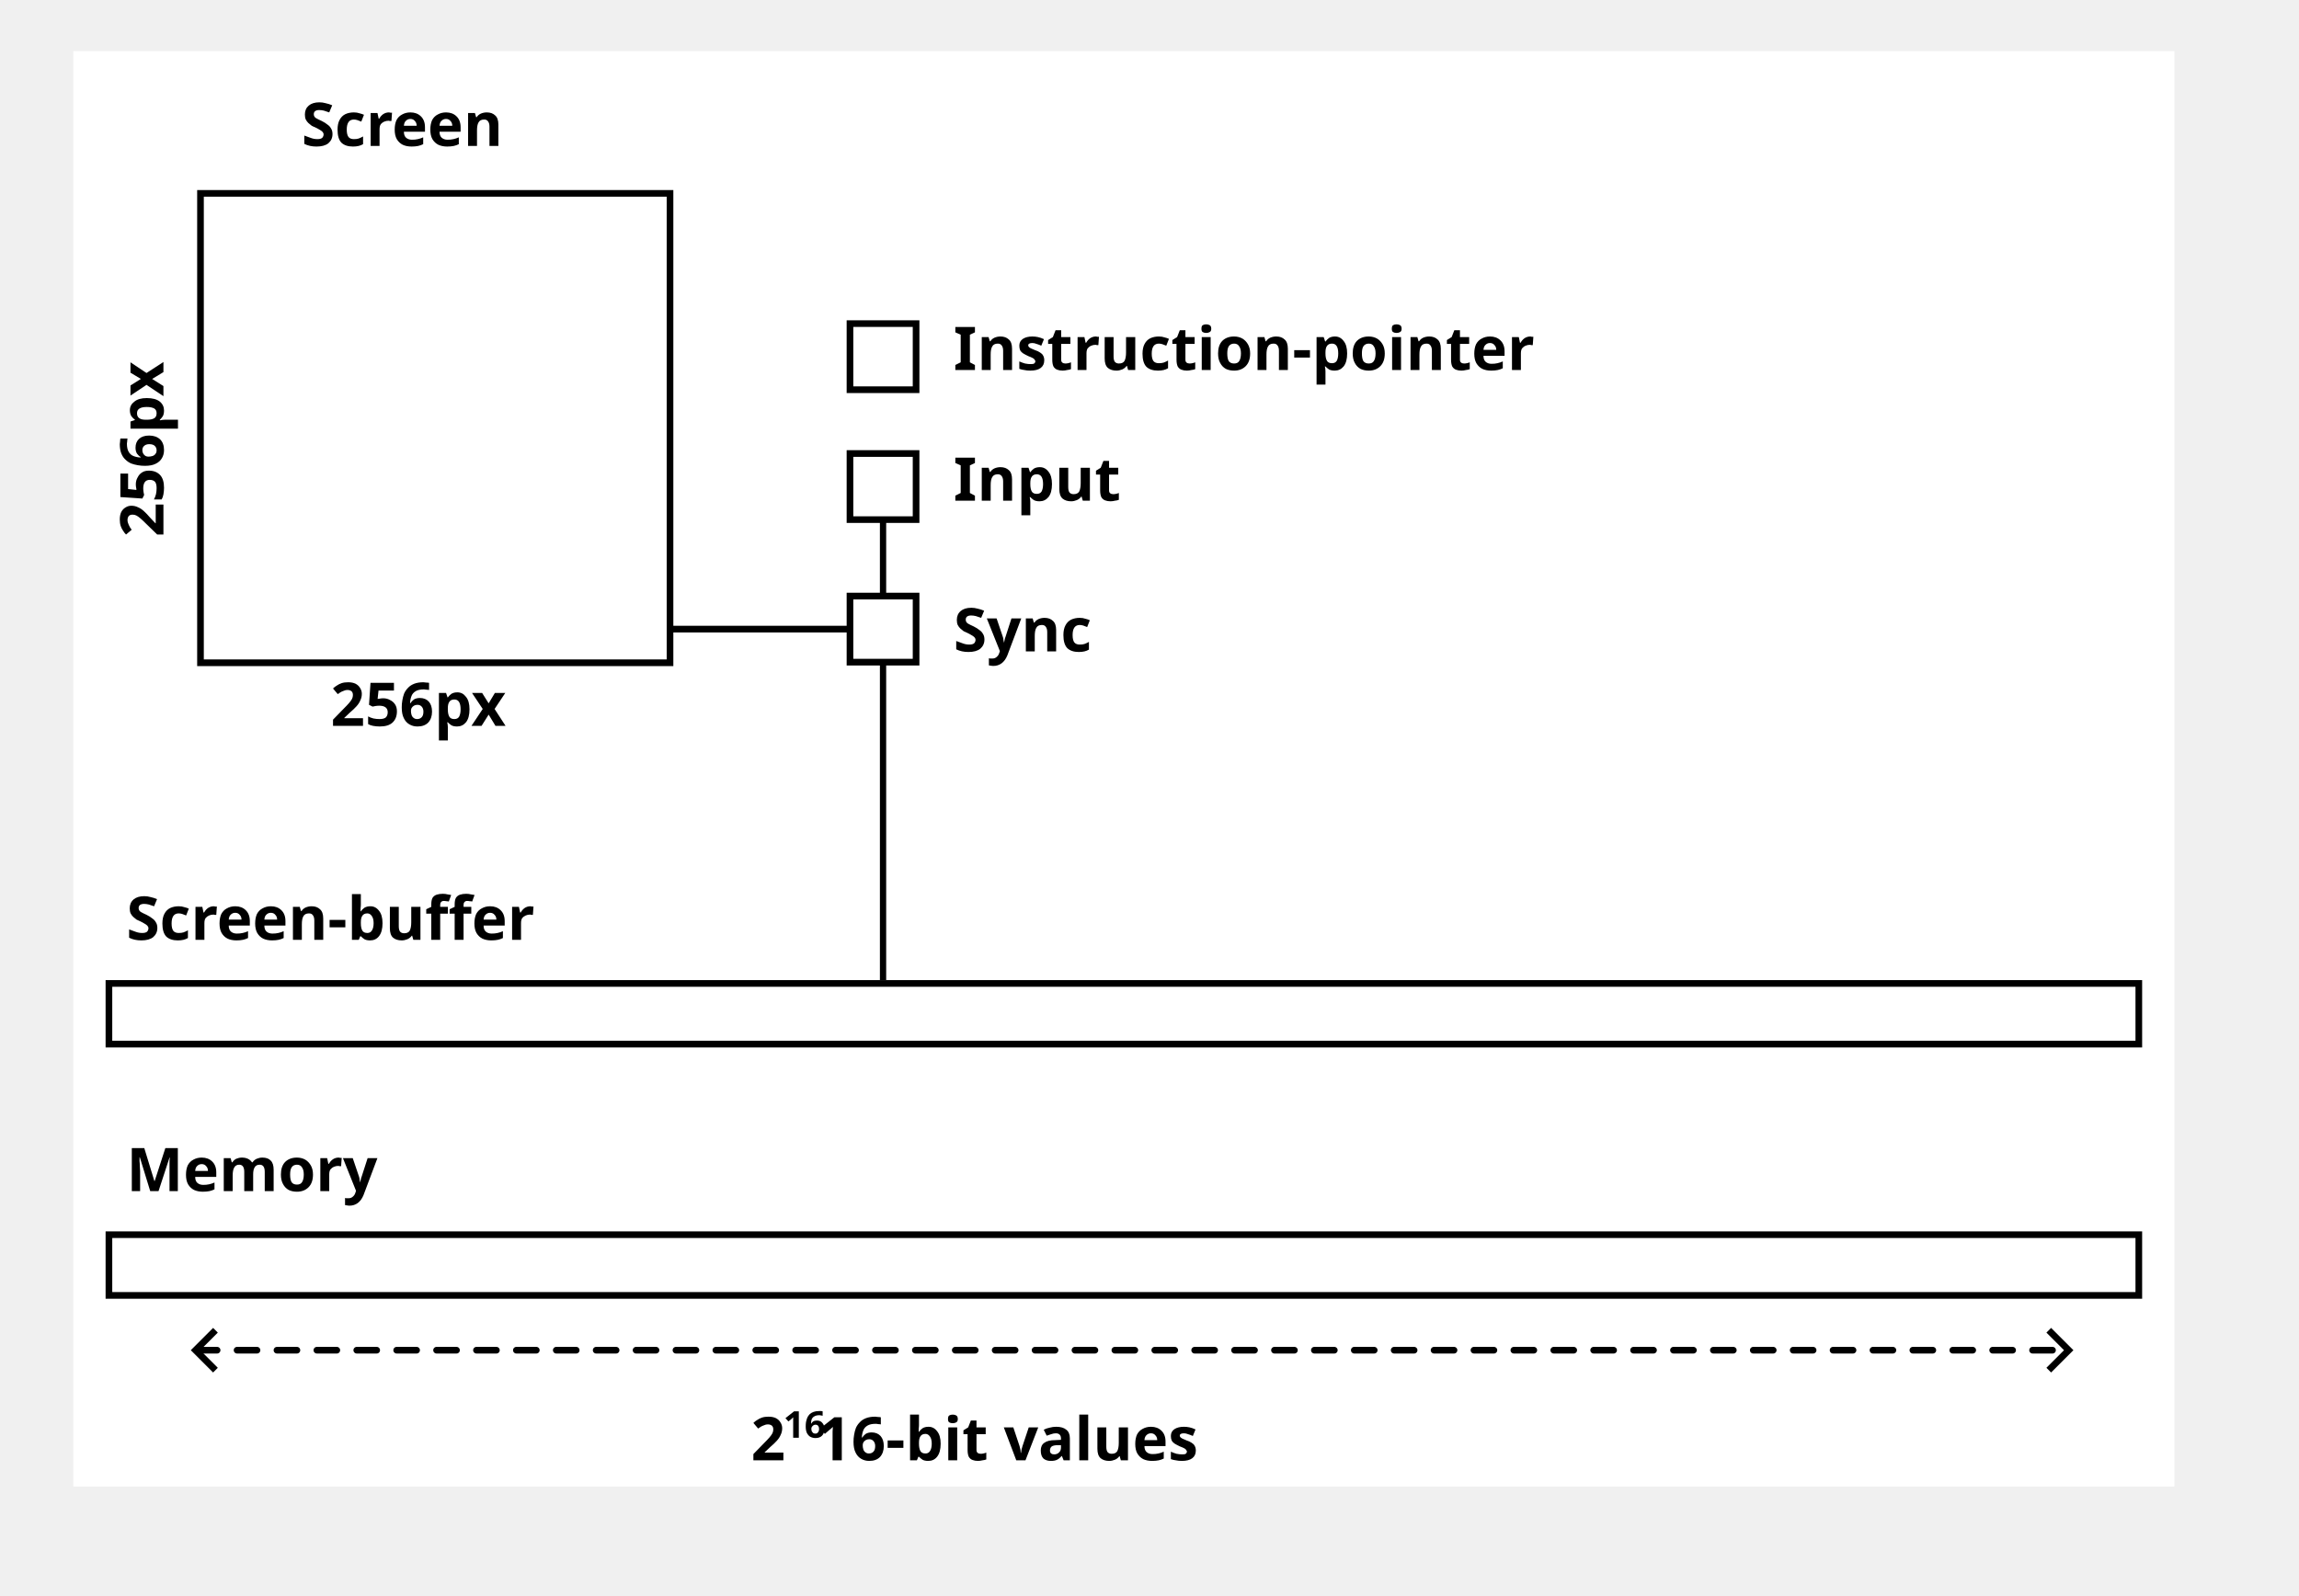
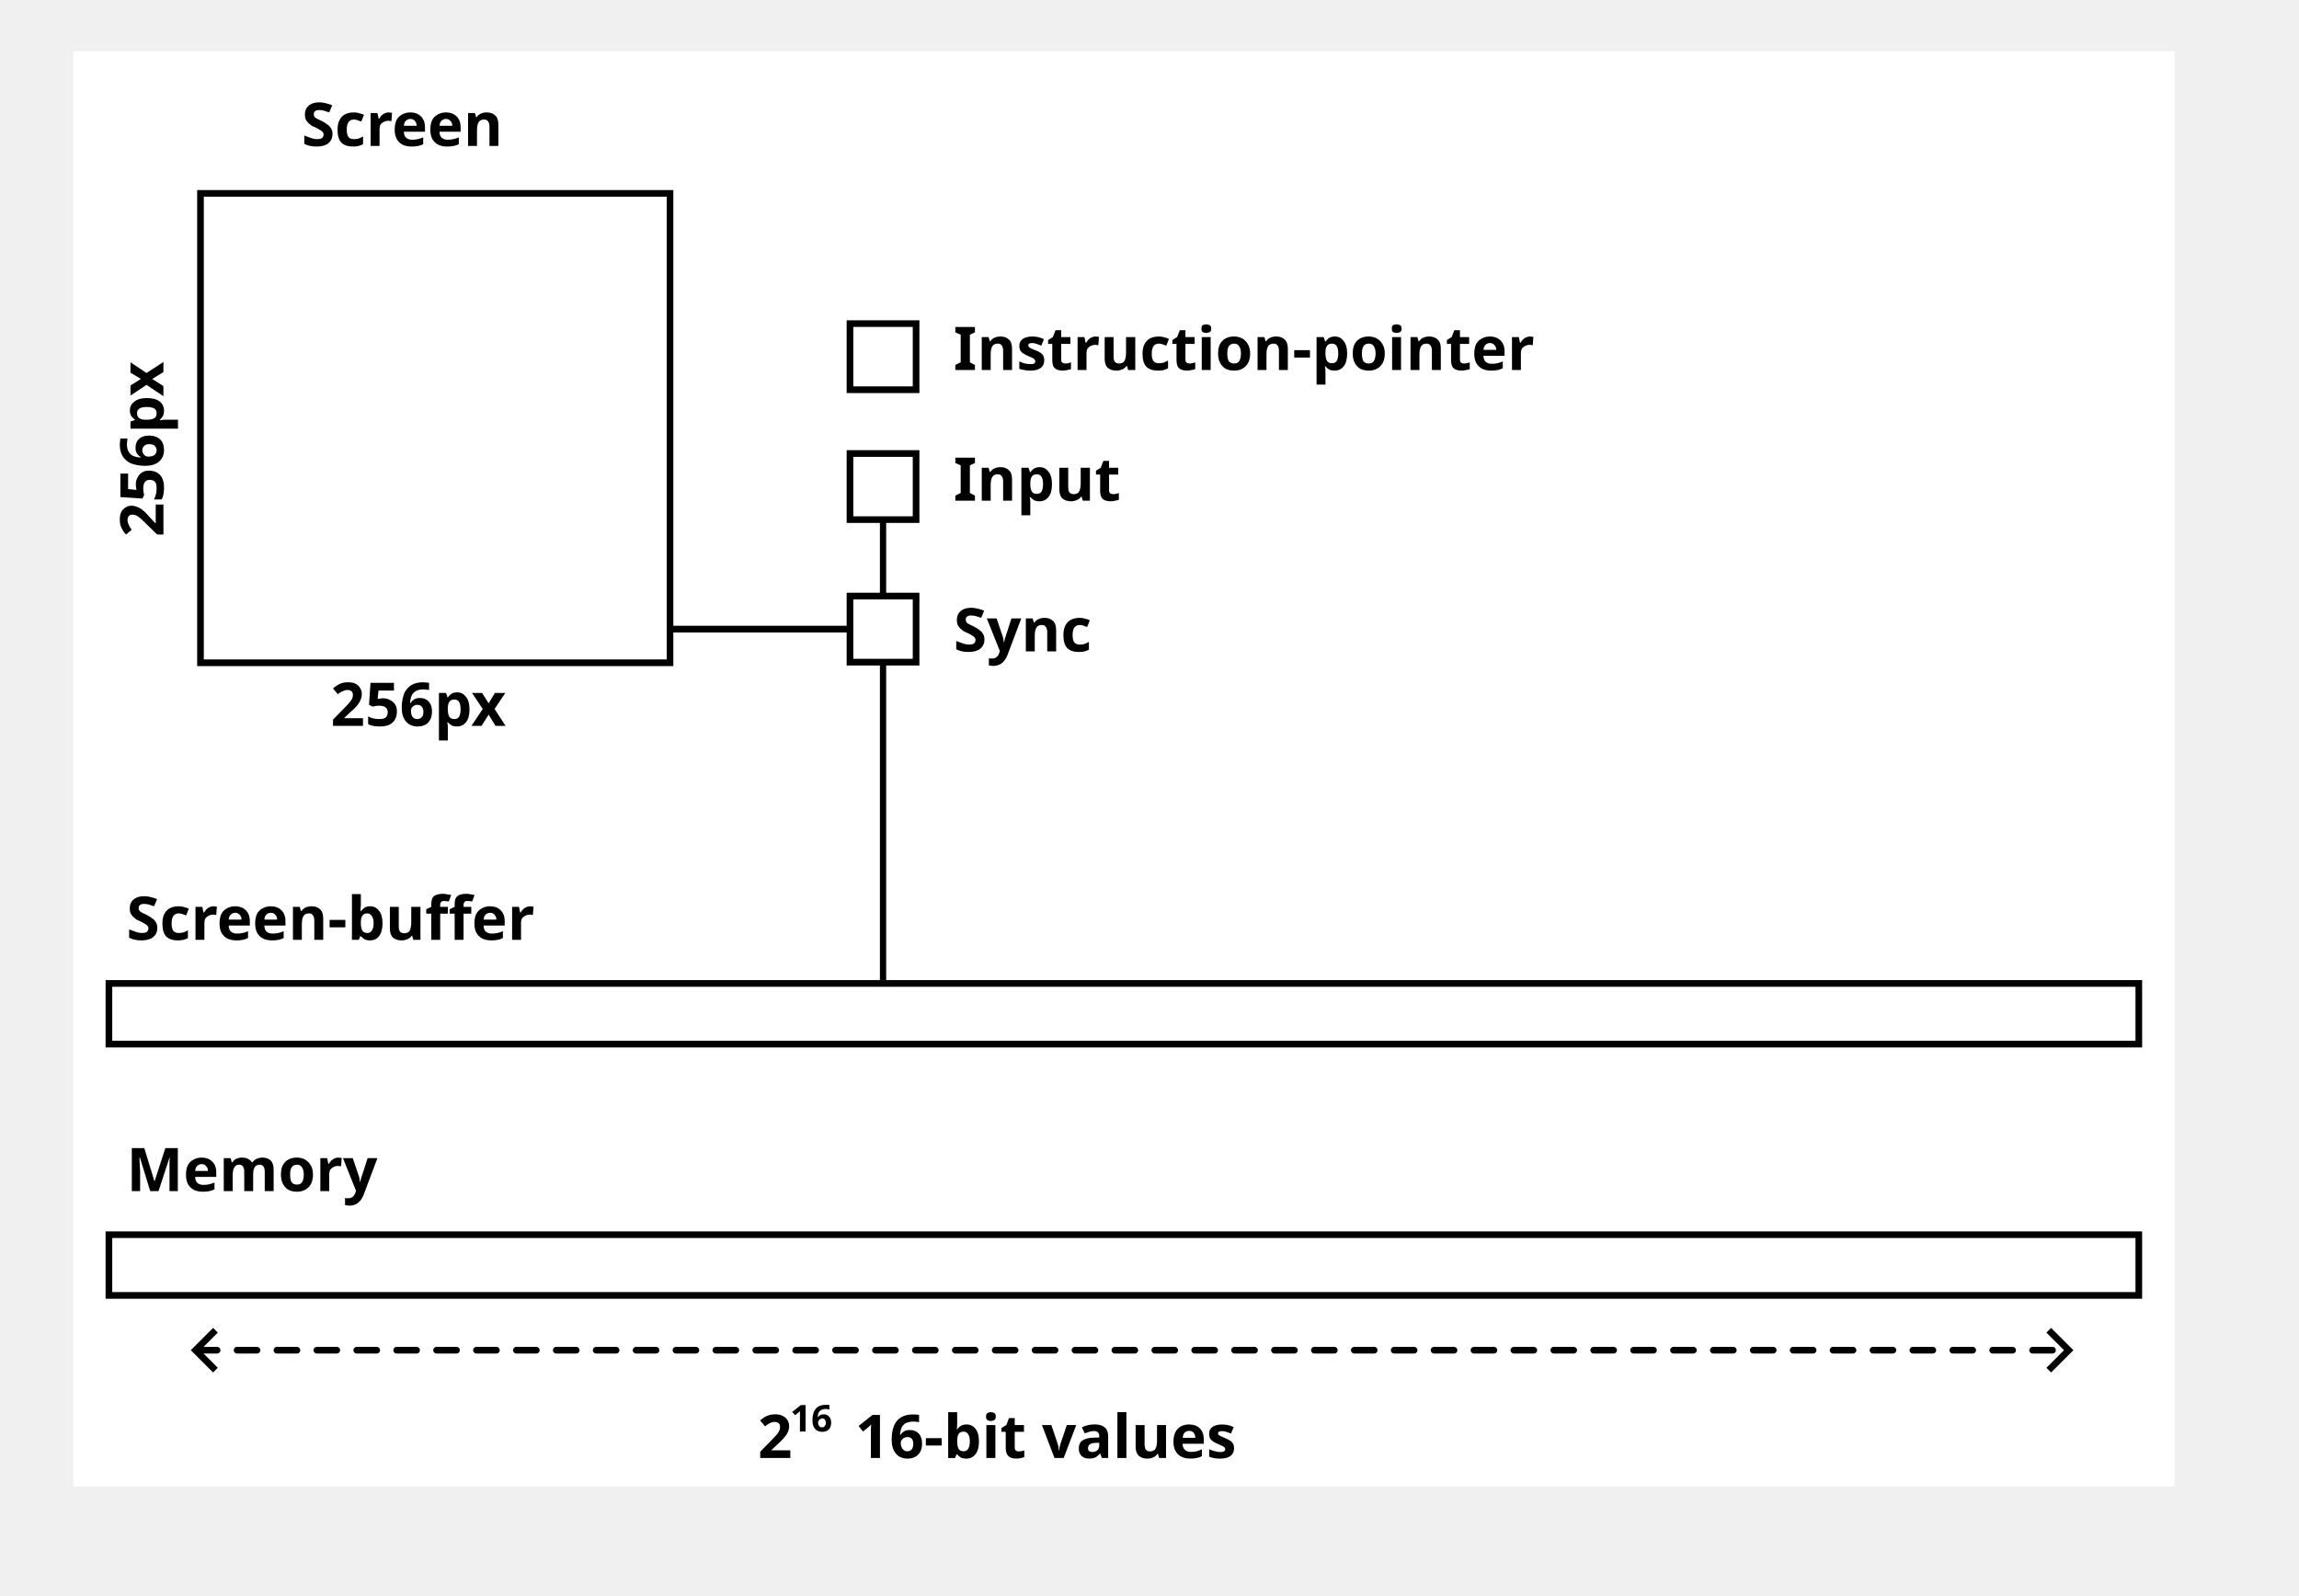
<svg xmlns="http://www.w3.org/2000/svg" width="121mm" height="84mm" viewBox="0 0 121 84" version="1.1" id="svg1">
  <defs id="defs1">
    <marker style="overflow:visible" id="marker11" refX="0" refY="0" orient="auto-start-reverse" markerWidth="1" markerHeight="1" viewBox="0 0 1 1" preserveAspectRatio="xMidYMid">
      <path style="fill:none;stroke:context-stroke;stroke-width:1;stroke-linecap:butt" d="M 3,-3 0,0 3,3" transform="rotate(180,0.125,0)" id="path11" />
    </marker>
    <marker style="overflow:visible" id="ArrowWide" refX="0" refY="0" orient="auto-start-reverse" markerWidth="1" markerHeight="1" viewBox="0 0 1 1" preserveAspectRatio="xMidYMid">
      <path style="fill:none;stroke:context-stroke;stroke-width:1;stroke-linecap:butt" d="M 3,-3 0,0 3,3" transform="rotate(180,0.125,0)" id="path1" />
    </marker>
  </defs>
  <g id="layer1">
    <rect style="fill:#ffffff;fill-opacity:1;stroke:none;stroke-width:0.168;stroke-linecap:round" id="rect4" width="110.584" height="75.568" x="3.859" y="2.692" />
    <rect style="fill:#ffffff;stroke:#000000;stroke-width:0.35;stroke-linecap:round;stroke-opacity:1;fill-opacity:1" id="rect1" width="106.836" height="3.195" x="5.733" y="51.773" />
    <rect style="fill:#ffffff;stroke:#000000;stroke-width:0.35;stroke-linecap:round;stroke-opacity:1;fill-opacity:1" id="rect2" width="106.836" height="3.195" x="5.733" y="65.002" />
    <rect style="fill:#ffffff;stroke:#000000;stroke-width:0.35;stroke-linecap:round;stroke-dasharray:none;stroke-opacity:1;fill-opacity:1" id="rect3" width="24.712" height="24.712" x="10.552" y="10.18" />
    <text xml:space="preserve" style="font-style:normal;font-variant:normal;font-weight:normal;font-stretch:normal;font-size:3.175px;font-family:Cabin;-inkscape-font-specification:Cabin;letter-spacing:0px;fill:none;stroke:#000000;stroke-width:0.35;stroke-linecap:round;stroke-dasharray:none;stroke-opacity:1" x="15.875" y="7.683" id="text4">
      <tspan id="tspan4" style="font-style:normal;font-variant:normal;font-weight:bold;font-stretch:normal;font-family:'Fira Mono';-inkscape-font-specification:'Fira Mono Bold';letter-spacing:0px;fill:#000000;fill-opacity:1;stroke:none;stroke-width:0.35" x="15.875" y="7.683" dx="0" dy="0">Screen</tspan>
    </text>
-     <text xml:space="preserve" style="font-style:normal;font-variant:normal;font-weight:normal;font-stretch:normal;font-size:3.175px;font-family:Cabin;-inkscape-font-specification:Cabin;letter-spacing:0px;fill:none;stroke:#000000;stroke-width:0.35;stroke-linecap:round;stroke-dasharray:none;stroke-opacity:1" x="39.527" y="76.876" id="text4-2">
-       <tspan id="tspan4-1" style="font-style:normal;font-variant:normal;font-weight:bold;font-stretch:normal;font-family:'Fira Mono';-inkscape-font-specification:'Fira Mono Bold';letter-spacing:0px;fill:#000000;fill-opacity:1;stroke:none;stroke-width:0.35" x="39.527" y="76.876">2  16-bit values</tspan>
-     </text>
-     <text xml:space="preserve" style="font-style:normal;font-variant:normal;font-weight:normal;font-stretch:normal;font-size:1.947px;font-family:Cabin;-inkscape-font-specification:Cabin;letter-spacing:0px;fill:none;stroke:#000000;stroke-width:0.215;stroke-linecap:round;stroke-dasharray:none;stroke-opacity:1" x="41.229" y="75.692" id="text4-2-5">
-       <tspan id="tspan4-1-3" style="font-style:normal;font-variant:normal;font-weight:bold;font-stretch:normal;font-family:'Fira Mono';-inkscape-font-specification:'Fira Mono Bold';letter-spacing:0px;fill:#000000;fill-opacity:1;stroke:none;stroke-width:0.215" x="41.229" y="75.692">16</tspan>
+     <g aria-label="2    16-bit values" id="text4-2" style="font-size:3.175px;font-family:Cabin;-inkscape-font-specification:Cabin;letter-spacing:0px;fill:none;stroke:#000000;stroke-width:0.35;stroke-linecap:round">
+       <path d="m 41.596,76.757 h -1.584 v -0.333 l 0.568,-0.575 q 0.171,-0.178 0.276,-0.295 0.105,-0.121 0.152,-0.216 0.048,-0.098 0.048,-0.21 0,-0.137 -0.076,-0.203 -0.073,-0.067 -0.2,-0.067 -0.13,0 -0.254,0.06 -0.124,0.06 -0.26,0.171 l -0.26,-0.308 q 0.098,-0.086 0.206,-0.159 0.111,-0.073 0.254,-0.117 0.146,-0.048 0.349,-0.048 0.222,0 0.381,0.083 0.162,0.079 0.248,0.219 0.089,0.137 0.089,0.311 0,0.187 -0.076,0.343 -0.073,0.156 -0.216,0.308 -0.14,0.152 -0.34,0.337 l -0.292,0.273 v 0.022 h 0.987 z" style="font-weight:bold;font-family:'Fira Mono';-inkscape-font-specification:'Fira Mono Bold';fill:#000000;stroke:none;stroke-width:0.35" id="path300" />
+       <path d="m 46.314,76.757 h -0.479 v -1.311 q 0,-0.083 0.003,-0.216 0.006,-0.133 0.009,-0.235 -0.016,0.019 -0.07,0.07 -0.051,0.048 -0.095,0.086 l -0.26,0.21 -0.232,-0.289 0.73,-0.581 h 0.394 z" style="font-weight:bold;font-family:'Fira Mono';-inkscape-font-specification:'Fira Mono Bold';fill:#000000;stroke:none;stroke-width:0.35" id="path302" />
+       <path d="m 46.93,75.795 q 0,-0.197 0.029,-0.387 0.029,-0.191 0.098,-0.359 0.073,-0.171 0.2,-0.302 0.13,-0.133 0.327,-0.206 0.2,-0.076 0.483,-0.076 0.067,0 0.156,0.006 0.089,0.003 0.149,0.016 v 0.384 q -0.06,-0.016 -0.133,-0.022 -0.07,-0.009 -0.14,-0.009 -0.283,0 -0.438,0.089 -0.152,0.089 -0.216,0.251 -0.064,0.159 -0.073,0.368 h 0.019 q 0.064,-0.111 0.181,-0.187 0.121,-0.076 0.311,-0.076 0.298,0 0.473,0.187 0.175,0.187 0.175,0.53 0,0.368 -0.21,0.578 -0.206,0.21 -0.562,0.21 -0.232,0 -0.419,-0.105 -0.187,-0.108 -0.298,-0.327 -0.111,-0.222 -0.111,-0.562 z m 0.819,0.61 q 0.14,0 0.229,-0.095 0.089,-0.098 0.089,-0.302 0,-0.165 -0.076,-0.26 -0.076,-0.095 -0.232,-0.095 -0.105,0 -0.184,0.048 -0.079,0.044 -0.124,0.117 -0.044,0.073 -0.044,0.149 0,0.105 0.038,0.206 0.038,0.098 0.114,0.165 0.079,0.067 0.191,0.067 z" style="font-weight:bold;font-family:'Fira Mono';-inkscape-font-specification:'Fira Mono Bold';fill:#000000;stroke:none;stroke-width:0.35" id="path304" />
+       <path d="m 48.73,76.1 v -0.387 h 0.832 v 0.387 z" style="font-weight:bold;font-family:'Fira Mono';-inkscape-font-specification:'Fira Mono Bold';fill:#000000;stroke:none;stroke-width:0.35" id="path306" />
+       <path d="m 50.378,74.906 q 0,0.098 -0.006,0.194 -0.006,0.095 -0.013,0.149 h 0.019 q 0.07,-0.108 0.187,-0.181 0.117,-0.076 0.305,-0.076 0.292,0 0.473,0.229 0.181,0.225 0.181,0.667 0,0.445 -0.184,0.673 -0.184,0.229 -0.483,0.229 -0.191,0 -0.302,-0.067 -0.108,-0.07 -0.178,-0.156 h -0.032 l -0.079,0.191 h -0.362 v -2.413 h 0.473 z m 0.34,0.464 q -0.184,0 -0.26,0.114 -0.073,0.114 -0.079,0.349 v 0.051 q 0,0.251 0.073,0.387 0.076,0.133 0.273,0.133 0.146,0 0.232,-0.133 0.086,-0.137 0.086,-0.391 0,-0.254 -0.089,-0.381 -0.086,-0.13 -0.235,-0.13 z" style="font-weight:bold;font-family:'Fira Mono';-inkscape-font-specification:'Fira Mono Bold';fill:#000000;stroke:none;stroke-width:0.35" id="path308" />
+       <path d="m 52.153,74.344 q 0.105,0 0.181,0.051 0.076,0.048 0.076,0.181 0,0.13 -0.076,0.181 -0.076,0.051 -0.181,0.051 -0.108,0 -0.184,-0.051 -0.073,-0.051 -0.073,-0.181 0,-0.133 0.073,-0.181 0.076,-0.051 0.184,-0.051 z m 0.235,0.679 v 1.734 h -0.473 v -1.734 z" style="font-weight:bold;font-family:'Fira Mono';-inkscape-font-specification:'Fira Mono Bold';fill:#000000;stroke:none;stroke-width:0.35" id="path310" />
+       <path d="m 53.613,76.411 q 0.079,0 0.152,-0.016 0.073,-0.016 0.146,-0.038 v 0.352 q -0.076,0.032 -0.191,0.054 -0.111,0.025 -0.244,0.025 -0.156,0 -0.279,-0.051 -0.121,-0.051 -0.194,-0.175 -0.07,-0.127 -0.07,-0.349 v -0.835 h -0.225 v -0.2 l 0.26,-0.159 0.137,-0.365 h 0.302 v 0.368 h 0.486 v 0.356 h -0.486 v 0.835 q 0,0.098 0.057,0.149 0.057,0.048 0.149,0.048 z" style="font-weight:bold;font-family:'Fira Mono';-inkscape-font-specification:'Fira Mono Bold';fill:#000000;stroke:none;stroke-width:0.35" id="path312" />
+       <path d="m 55.499,76.757 -0.66,-1.734 h 0.495 l 0.333,0.987 q 0.029,0.089 0.044,0.184 0.019,0.095 0.022,0.171 h 0.013 q 0.009,-0.171 0.07,-0.356 l 0.333,-0.987 h 0.495 l -0.66,1.734 z" style="font-weight:bold;font-family:'Fira Mono';-inkscape-font-specification:'Fira Mono Bold';fill:#000000;stroke:none;stroke-width:0.35" id="path314" />
+       <path d="m 57.604,74.988 q 0.349,0 0.533,0.152 0.187,0.149 0.187,0.46 v 1.156 h -0.33 l -0.092,-0.235 h -0.013 q -0.111,0.14 -0.235,0.203 -0.124,0.064 -0.34,0.064 -0.232,0 -0.384,-0.133 -0.152,-0.137 -0.152,-0.416 0,-0.276 0.194,-0.406 0.194,-0.133 0.581,-0.146 l 0.302,-0.009 v -0.076 q 0,-0.137 -0.073,-0.2 -0.07,-0.064 -0.197,-0.064 -0.127,0 -0.248,0.038 -0.121,0.035 -0.241,0.089 L 56.94,75.144 q 0.14,-0.073 0.308,-0.114 0.171,-0.041 0.356,-0.041 z m 0.067,0.972 q -0.229,0.006 -0.318,0.083 -0.089,0.076 -0.089,0.2 0,0.108 0.064,0.156 0.064,0.044 0.165,0.044 0.152,0 0.257,-0.089 0.105,-0.092 0.105,-0.257 v -0.143 z" style="font-weight:bold;font-family:'Fira Mono';-inkscape-font-specification:'Fira Mono Bold';fill:#000000;stroke:none;stroke-width:0.35" id="path316" />
+       <path d="m 59.284,76.757 h -0.473 v -2.413 h 0.473 z" style="font-weight:bold;font-family:'Fira Mono';-inkscape-font-specification:'Fira Mono Bold';fill:#000000;stroke:none;stroke-width:0.35" id="path318" />
+       <path d="m 61.37,75.023 v 1.734 h -0.362 l -0.064,-0.222 h -0.025 q -0.083,0.133 -0.229,0.194 -0.143,0.06 -0.305,0.06 -0.279,0 -0.448,-0.149 -0.168,-0.152 -0.168,-0.486 v -1.13 h 0.473 v 1.013 q 0,0.184 0.067,0.279 0.067,0.095 0.213,0.095 0.216,0 0.295,-0.146 0.079,-0.149 0.079,-0.425 v -0.816 z" style="font-weight:bold;font-family:'Fira Mono';-inkscape-font-specification:'Fira Mono Bold';fill:#000000;stroke:none;stroke-width:0.35" id="path320" />
+       <path d="m 62.579,74.992 q 0.359,0 0.568,0.206 0.21,0.203 0.21,0.581 v 0.229 h -1.118 q 0.006,0.2 0.117,0.314 0.114,0.114 0.314,0.114 0.168,0 0.305,-0.032 0.137,-0.035 0.283,-0.105 v 0.365 q -0.127,0.064 -0.27,0.092 -0.14,0.032 -0.34,0.032 -0.26,0 -0.46,-0.095 -0.2,-0.098 -0.314,-0.295 -0.114,-0.197 -0.114,-0.495 0,-0.305 0.102,-0.505 0.105,-0.203 0.289,-0.305 0.184,-0.102 0.429,-0.102 z m 0.003,0.337 q -0.137,0 -0.229,0.089 -0.089,0.089 -0.105,0.276 h 0.664 q -0.003,-0.159 -0.083,-0.26 -0.079,-0.105 -0.248,-0.105 z" style="font-weight:bold;font-family:'Fira Mono';-inkscape-font-specification:'Fira Mono Bold';fill:#000000;stroke:none;stroke-width:0.35" id="path322" />
+       <path d="m 64.951,76.243 q 0,0.264 -0.187,0.406 -0.184,0.14 -0.552,0.14 -0.181,0 -0.311,-0.025 -0.13,-0.022 -0.26,-0.076 v -0.391 q 0.14,0.064 0.302,0.105 0.162,0.041 0.286,0.041 0.14,0 0.197,-0.041 0.06,-0.041 0.06,-0.108 0,-0.044 -0.025,-0.079 -0.022,-0.035 -0.102,-0.079 -0.079,-0.044 -0.248,-0.114 -0.162,-0.07 -0.267,-0.137 -0.105,-0.07 -0.156,-0.165 -0.051,-0.098 -0.051,-0.244 0,-0.241 0.187,-0.362 0.187,-0.121 0.498,-0.121 0.162,0 0.308,0.032 0.146,0.032 0.302,0.105 l -0.143,0.34 q -0.127,-0.054 -0.241,-0.089 -0.114,-0.038 -0.232,-0.038 -0.21,0 -0.21,0.114 0,0.041 0.025,0.076 0.029,0.032 0.105,0.07 0.079,0.038 0.232,0.102 0.149,0.06 0.257,0.127 0.108,0.064 0.165,0.162 0.06,0.095 0.06,0.251 z" style="font-weight:bold;font-family:'Fira Mono';-inkscape-font-specification:'Fira Mono Bold';fill:#000000;stroke:none;stroke-width:0.35" id="path324" />
+     </g>
+     <text xml:space="preserve" style="font-style:normal;font-variant:normal;font-weight:normal;font-stretch:normal;font-size:1.947px;font-family:Cabin;-inkscape-font-specification:Cabin;letter-spacing:0px;fill:none;stroke:#000000;stroke-width:0.215;stroke-linecap:round;stroke-dasharray:none;stroke-opacity:1" x="41.587" y="75.364" id="text4-2-5">
+       <tspan id="tspan4-1-3" style="font-style:normal;font-variant:normal;font-weight:bold;font-stretch:normal;font-family:'Fira Mono';-inkscape-font-specification:'Fira Mono Bold';letter-spacing:0px;fill:#000000;fill-opacity:1;stroke:none;stroke-width:0.215" x="41.587" y="75.364">16</tspan>
    </text>
    <text xml:space="preserve" style="font-style:normal;font-variant:normal;font-weight:normal;font-stretch:normal;font-size:3.175px;font-family:Cabin;-inkscape-font-specification:Cabin;letter-spacing:0px;fill:none;stroke:#000000;stroke-width:0.35;stroke-linecap:round;stroke-dasharray:none;stroke-opacity:1" x="6.658" y="49.477" id="text4-3">
      <tspan id="tspan4-8" style="font-style:normal;font-variant:normal;font-weight:bold;font-stretch:normal;font-family:'Fira Mono';-inkscape-font-specification:'Fira Mono Bold';letter-spacing:0px;fill:#000000;fill-opacity:1;stroke:none;stroke-width:0.35" x="6.658" y="49.477">Screen-buffer</tspan>
    </text>
    <text xml:space="preserve" style="font-style:normal;font-variant:normal;font-weight:normal;font-stretch:normal;font-size:3.175px;font-family:Cabin;-inkscape-font-specification:Cabin;letter-spacing:0px;fill:none;stroke:#000000;stroke-width:0.35;stroke-linecap:round;stroke-dasharray:none;stroke-opacity:1" x="50.187" y="34.293" id="text4-3-3">
      <tspan id="tspan4-8-0" style="font-style:normal;font-variant:normal;font-weight:bold;font-stretch:normal;font-family:'Fira Mono';-inkscape-font-specification:'Fira Mono Bold';letter-spacing:0px;fill:#000000;fill-opacity:1;stroke:none;stroke-width:0.35" x="50.187" y="34.293">Sync</tspan>
    </text>
    <text xml:space="preserve" style="font-style:normal;font-variant:normal;font-weight:normal;font-stretch:normal;font-size:3.175px;font-family:Cabin;-inkscape-font-specification:Cabin;letter-spacing:0px;fill:none;stroke:#000000;stroke-width:0.35;stroke-linecap:round;stroke-dasharray:none;stroke-opacity:1" x="50.187" y="26.359" id="text4-3-3-1">
      <tspan id="tspan4-8-0-7" style="font-style:normal;font-variant:normal;font-weight:bold;font-stretch:normal;font-family:'Fira Mono';-inkscape-font-specification:'Fira Mono Bold';letter-spacing:0px;fill:#000000;fill-opacity:1;stroke:none;stroke-width:0.35" x="50.187" y="26.359">Input</tspan>
    </text>
    <text xml:space="preserve" style="font-style:normal;font-variant:normal;font-weight:normal;font-stretch:normal;font-size:3.175px;font-family:Cabin;-inkscape-font-specification:Cabin;letter-spacing:0px;fill:none;stroke:#000000;stroke-width:0.35;stroke-linecap:round;stroke-dasharray:none;stroke-opacity:1" x="17.404" y="38.212" id="text4-9">
      <tspan id="tspan4-3" style="font-style:normal;font-variant:normal;font-weight:bold;font-stretch:normal;font-family:'Fira Mono';-inkscape-font-specification:'Fira Mono Bold';letter-spacing:0px;fill:#000000;fill-opacity:1;stroke:none;stroke-width:0.35" x="17.404" y="38.212">256px</tspan>
    </text>
    <text xml:space="preserve" style="font-style:normal;font-variant:normal;font-weight:normal;font-stretch:normal;font-size:3.175px;font-family:Cabin;-inkscape-font-specification:Cabin;letter-spacing:0px;fill:none;stroke:#000000;stroke-width:0.35;stroke-linecap:round;stroke-dasharray:none;stroke-opacity:1" x="-28.265" y="8.602" id="text4-9-8" transform="rotate(-90)">
      <tspan id="tspan4-3-5" style="font-style:normal;font-variant:normal;font-weight:bold;font-stretch:normal;font-family:'Fira Mono';-inkscape-font-specification:'Fira Mono Bold';letter-spacing:0px;fill:#000000;fill-opacity:1;stroke:none;stroke-width:0.35;stroke-opacity:1" x="-28.265" y="8.602">256px</tspan>
    </text>
    <text xml:space="preserve" style="font-style:normal;font-variant:normal;font-weight:normal;font-stretch:normal;font-size:3.175px;font-family:Cabin;-inkscape-font-specification:Cabin;letter-spacing:0px;fill:none;stroke:#000000;stroke-width:0.35;stroke-linecap:round;stroke-dasharray:none;stroke-opacity:1" x="6.658" y="62.706" id="text5">
      <tspan id="tspan5" style="font-style:normal;font-variant:normal;font-weight:bold;font-stretch:normal;font-family:'Fira Mono';-inkscape-font-specification:'Fira Mono Bold';letter-spacing:0px;fill:#000000;fill-opacity:1;stroke:none;stroke-width:0.35" x="6.658" y="62.706">Memory</tspan>
    </text>
    <path style="fill:none;stroke:#000000;stroke-width:0.35;stroke-linecap:round;stroke-dasharray:none;stroke-opacity:1" d="m 35.264,33.121 c 9.472,0 9.472,0 9.472,0 z" id="path5" />
    <path style="fill:none;stroke:#000000;stroke-width:0.33;stroke-linecap:round;stroke-dasharray:none;stroke-opacity:1" d="M 46.476,23.779 V 51.598 Z" id="path6" />
    <text xml:space="preserve" style="font-style:normal;font-variant:normal;font-weight:normal;font-stretch:normal;font-size:3.175px;font-family:Cabin;-inkscape-font-specification:Cabin;letter-spacing:0px;fill:none;stroke:#000000;stroke-width:0.35;stroke-linecap:round;stroke-dasharray:none;stroke-opacity:1" x="50.187" y="19.48" id="text7">
      <tspan id="tspan7" style="font-style:normal;font-variant:normal;font-weight:bold;font-stretch:normal;font-family:'Fira Mono';-inkscape-font-specification:'Fira Mono Bold';letter-spacing:0px;fill:#000000;fill-opacity:1;stroke:none;stroke-width:0.35" x="50.187" y="19.48">Instruction-pointer</tspan>
    </text>
    <rect style="fill:#ffffff;fill-opacity:1;stroke:#000000;stroke-width:0.35;stroke-linecap:round;stroke-dasharray:none;stroke-opacity:1" id="rect7" width="3.479" height="3.479" x="44.736" y="17.037" />
    <path style="fill:none;stroke:#000000;stroke-width:0.35;stroke-linecap:round;stroke-dasharray:1.05, 1.05;stroke-dashoffset:0;stroke-opacity:1;marker-start:url(#ArrowWide);marker-end:url(#marker11)" d="M 10.377,71.082 H 108.792" id="path10" />
    <rect style="fill:#ffffff;stroke:#000000;stroke-width:0.35;stroke-linecap:round;stroke-dasharray:none;stroke-opacity:1;fill-opacity:1" id="rect5" width="3.479" height="3.479" x="44.736" y="31.381" />
    <rect style="fill:#ffffff;fill-opacity:1;stroke:#000000;stroke-width:0.35;stroke-linecap:round;stroke-dasharray:none;stroke-opacity:1" id="rect5-4" width="3.479" height="3.479" x="44.736" y="23.876" />
  </g>
</svg>
